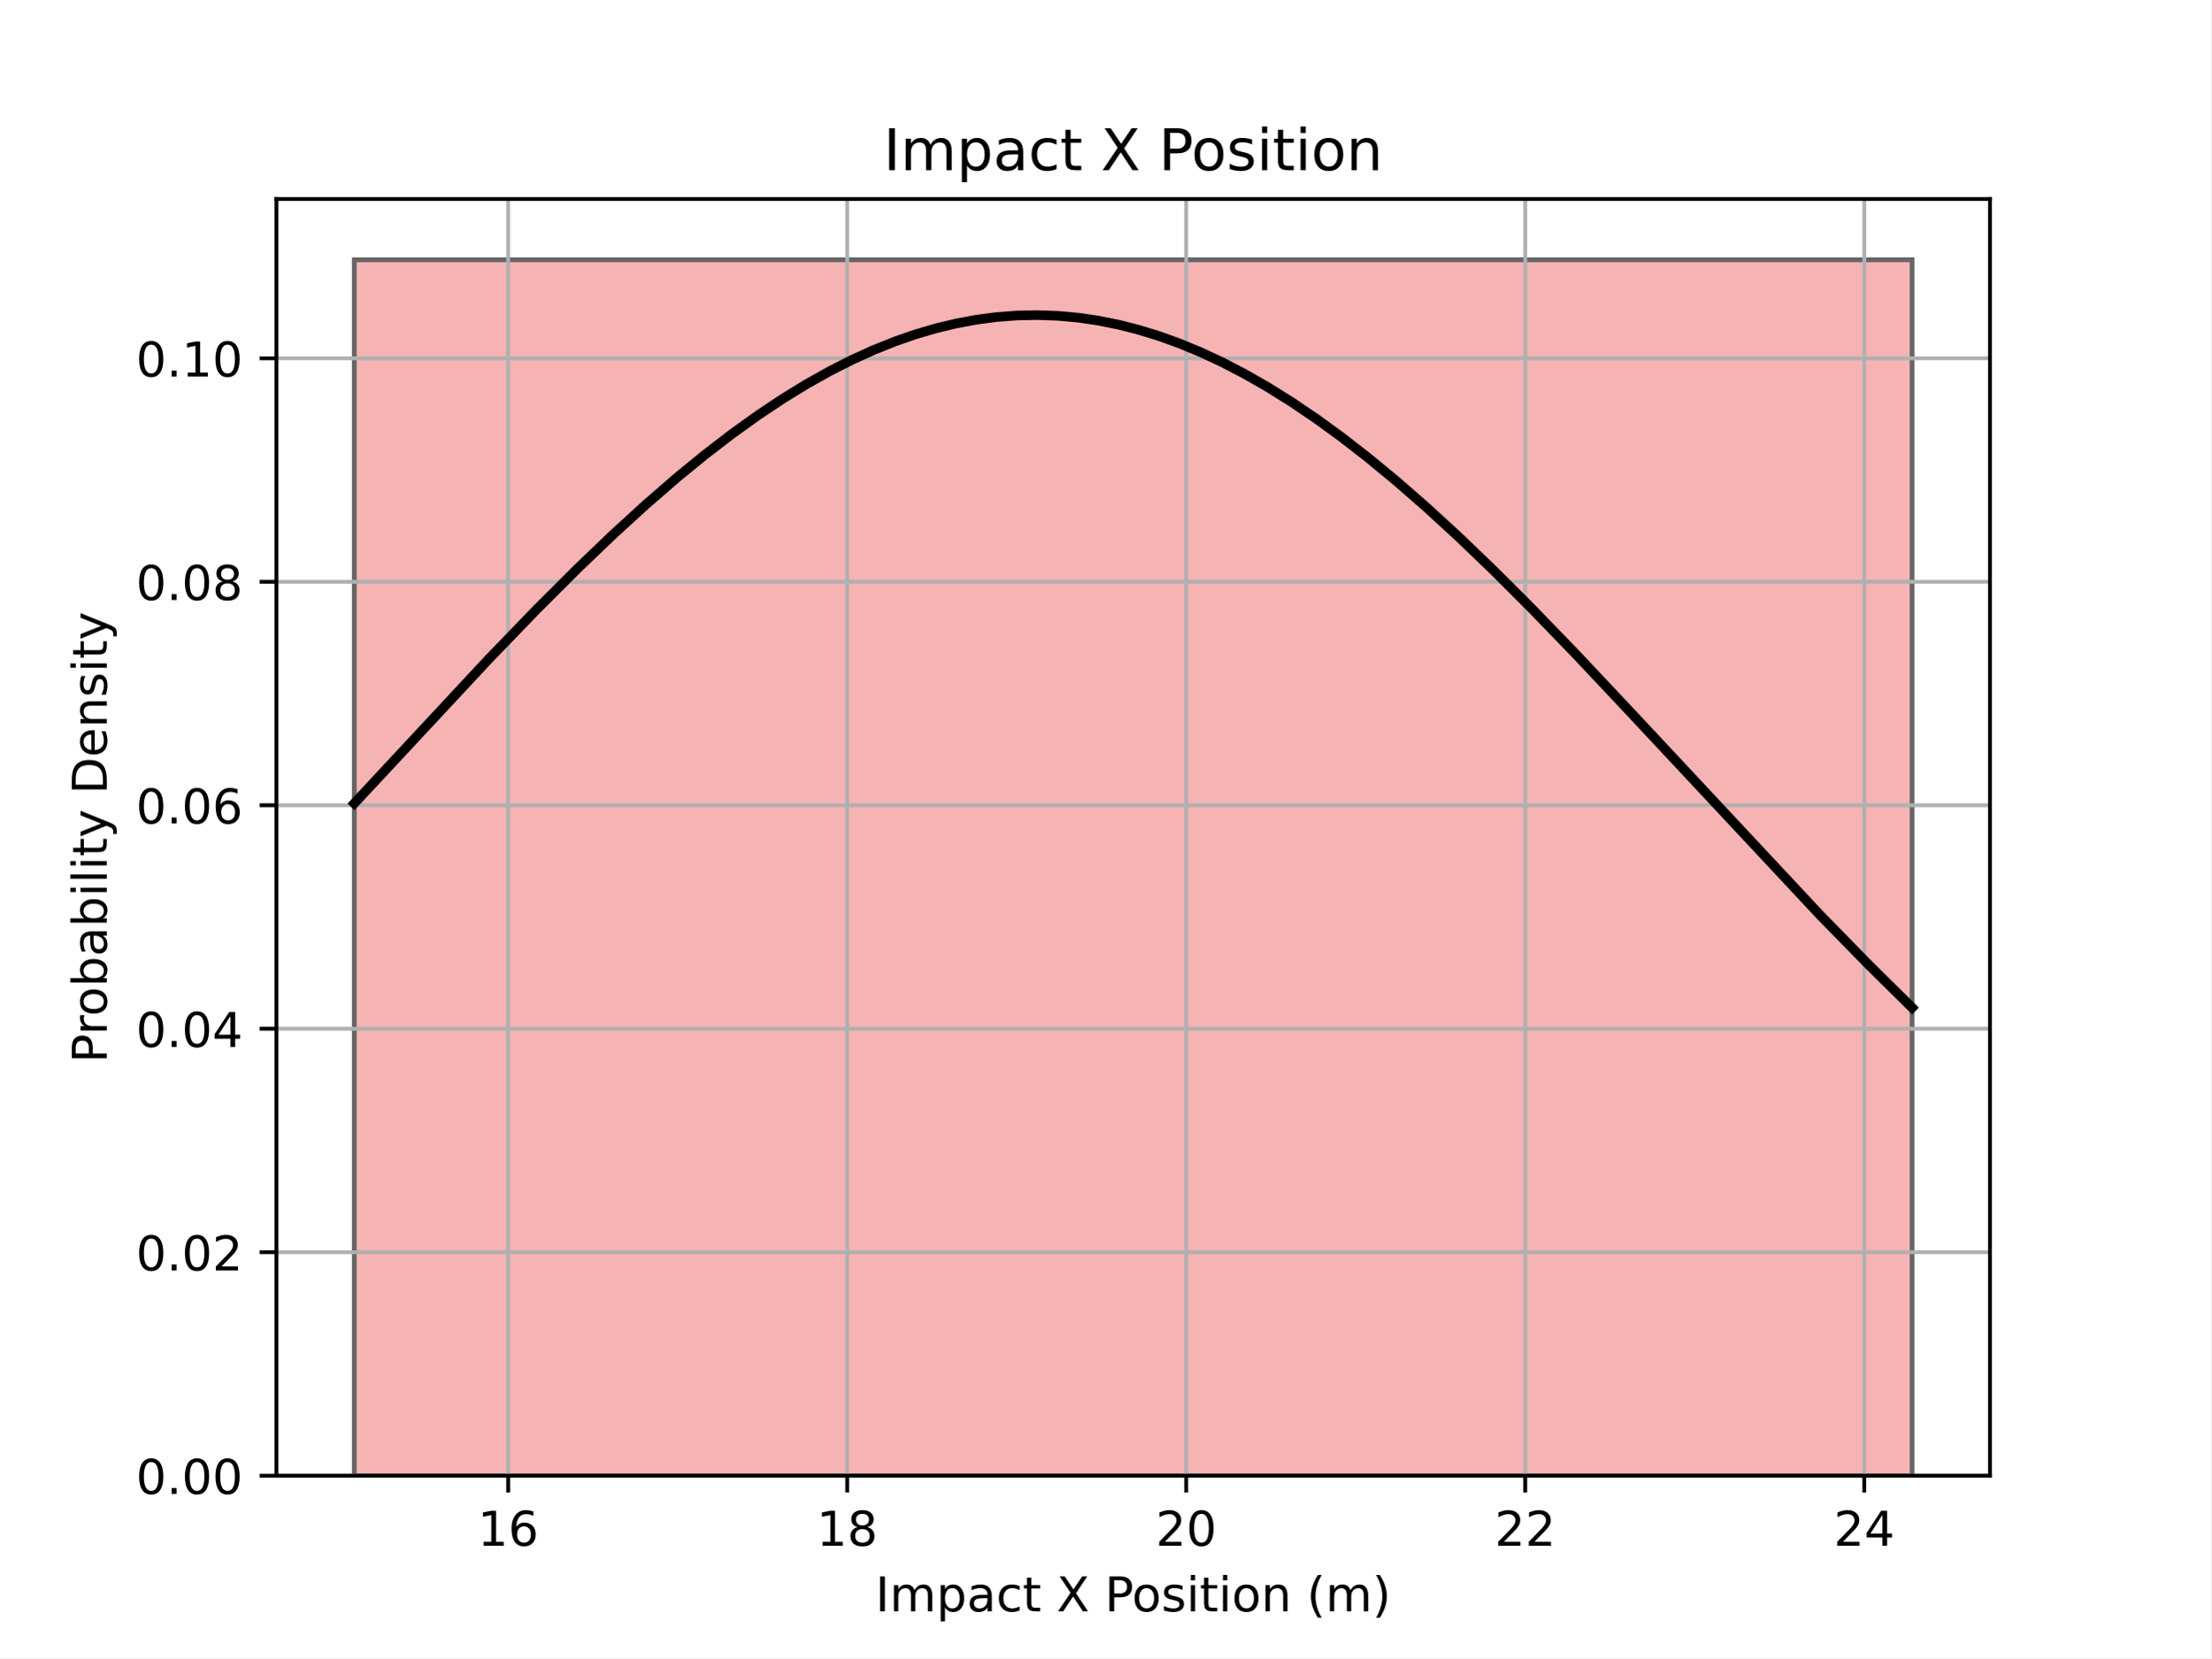
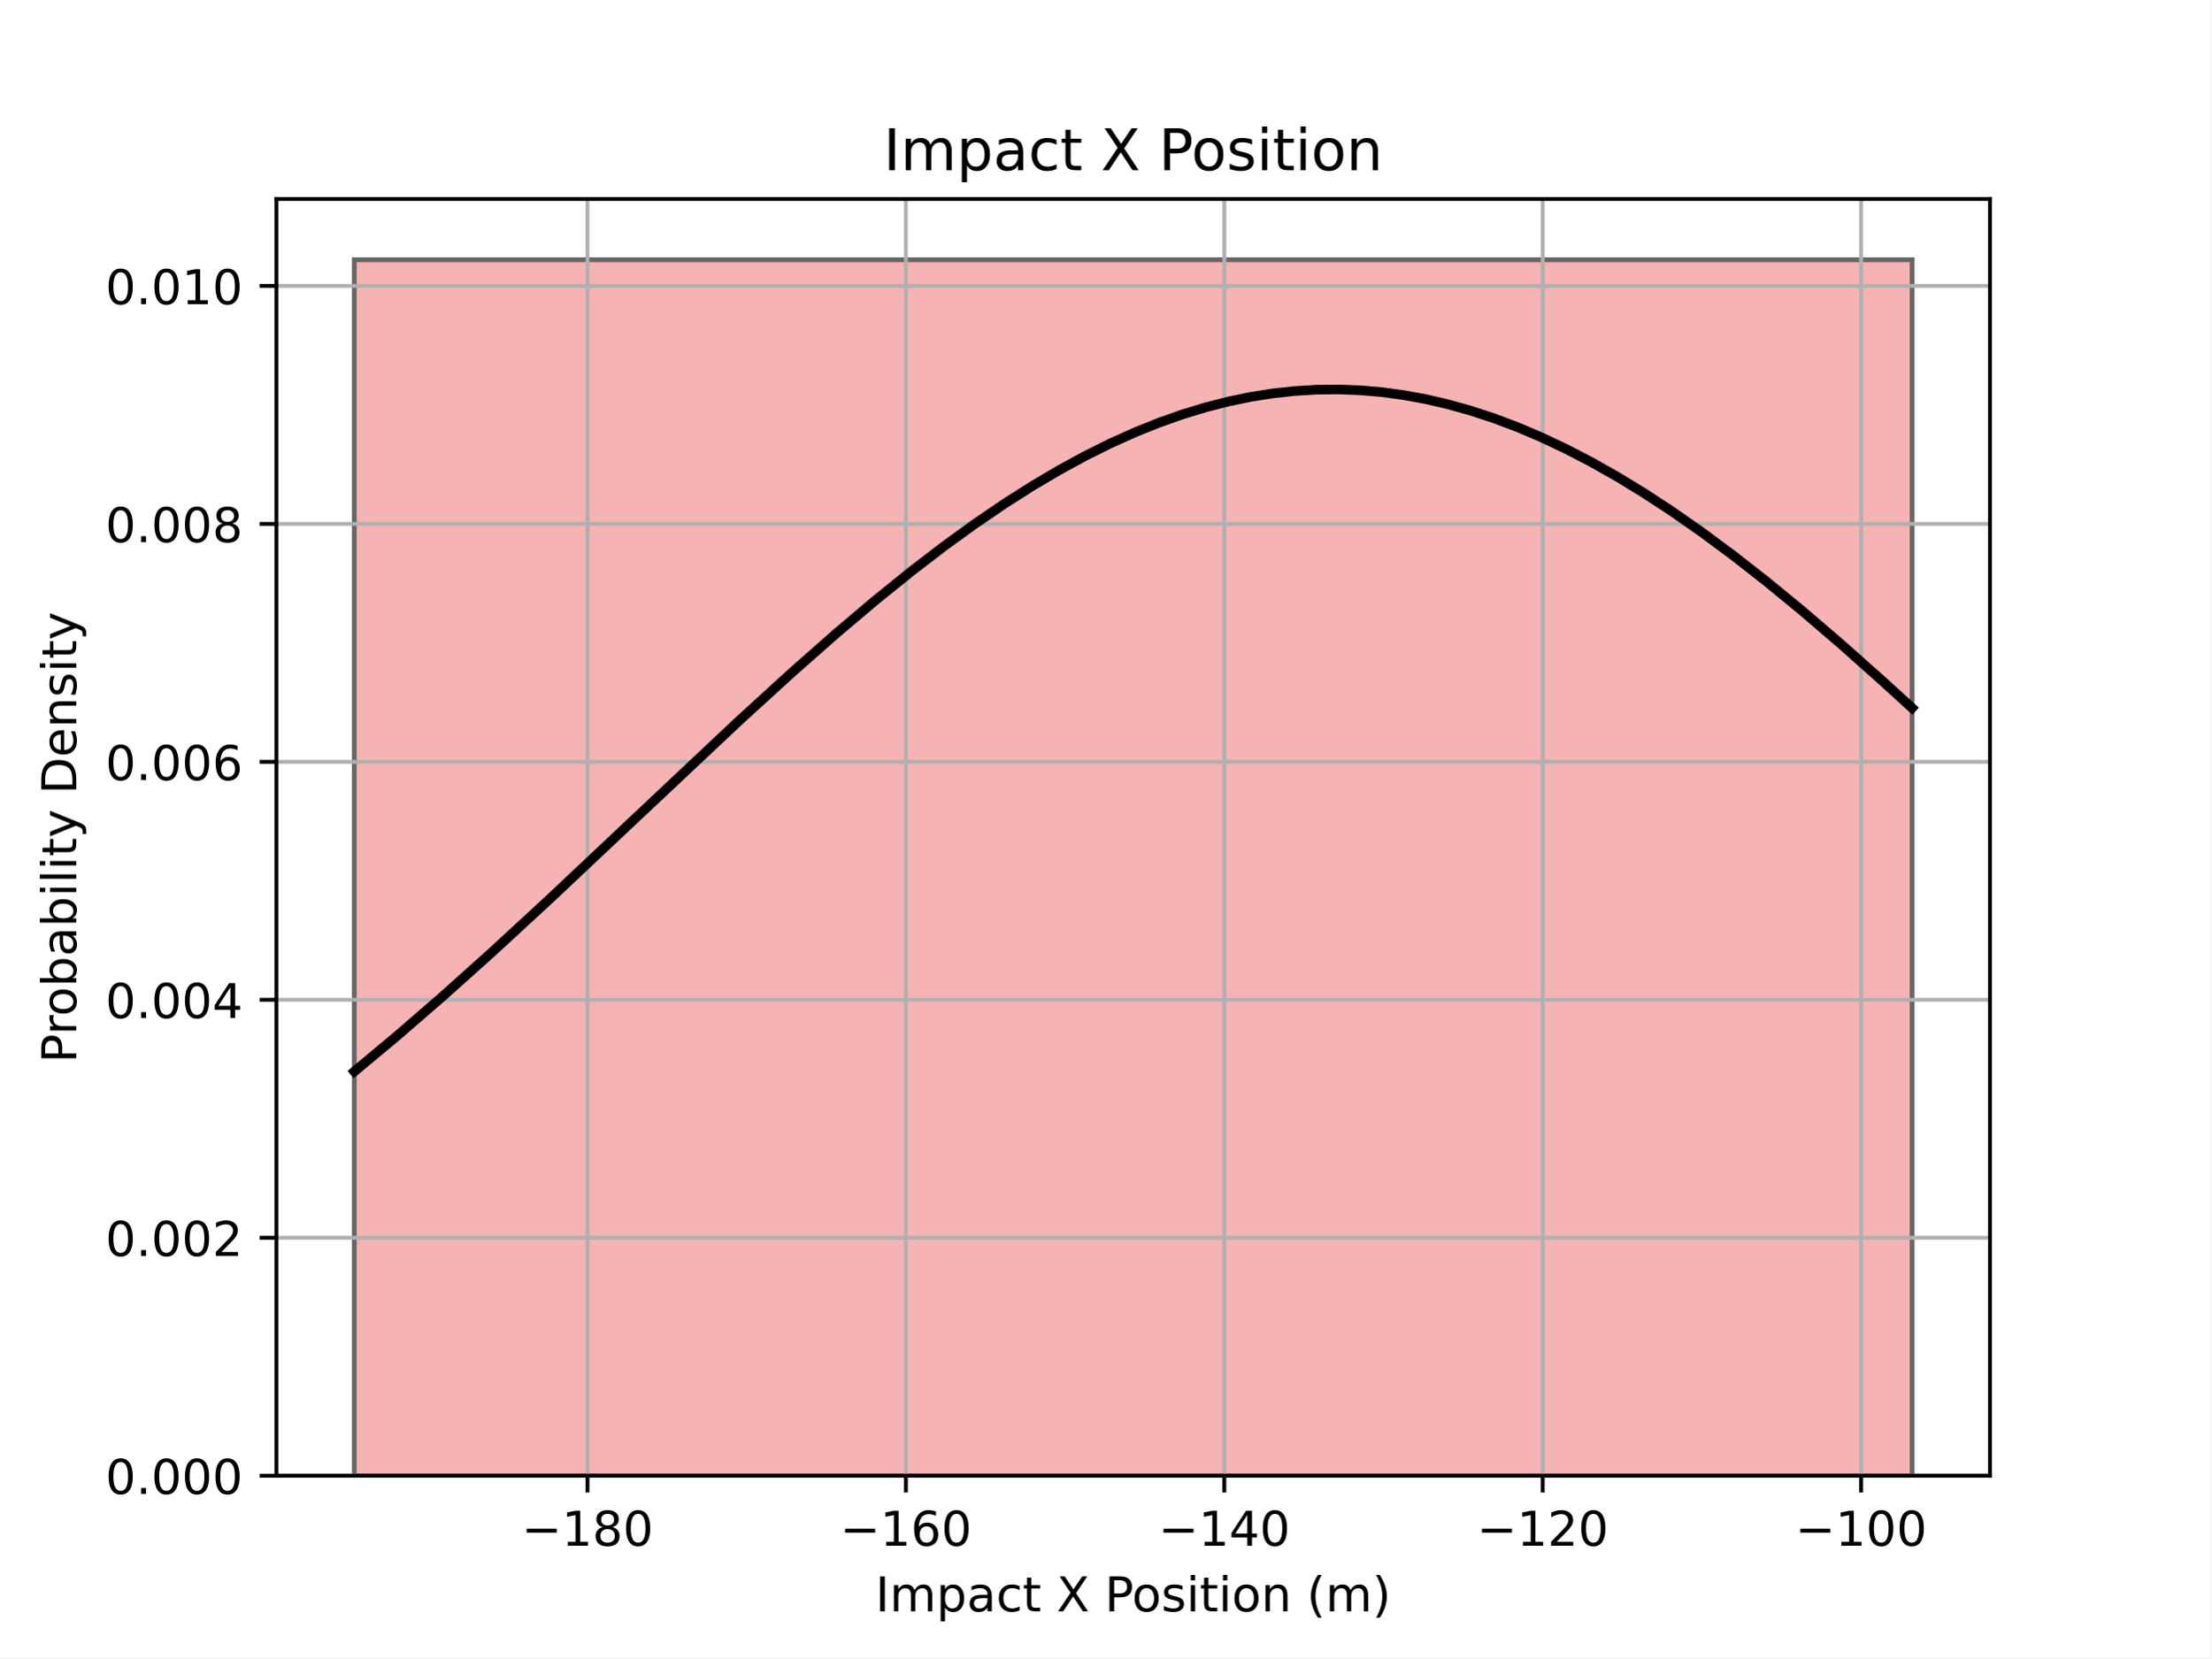
<svg xmlns="http://www.w3.org/2000/svg" xmlns:xlink="http://www.w3.org/1999/xlink" width="460.8pt" height="345.6pt" viewBox="0 0 460.8 345.6" version="1.1">
  <defs>
    <style type="text/css">*{stroke-linejoin: round; stroke-linecap: butt}</style>
  </defs>
  <g id="figure_1">
    <g id="patch_1">
      <path d="M 0 345.6  L 460.8 345.6  L 460.8 0  L 0 0  z " style="fill: #ffffff" />
    </g>
    <g id="axes_1">
      <g id="patch_2">
        <path d="M 57.6 307.584  L 414.72 307.584  L 414.72 41.472  L 57.6 41.472  z " style="fill: #ffffff" />
      </g>
      <g id="patch_3">
-         <path d="M 73.833 307.584  L 398.487 307.584  L 398.487 54.144  L 73.833 54.144  z " clip-path="url(#p87d444293d)" style="fill: #f08080; opacity: 0.6; stroke: #000000; stroke-linejoin: miter" />
+         <path d="M 73.833 307.584  L 398.487 307.584  L 398.487 54.144  L 73.833 54.144  z " clip-path="url(#p3e6628c244)" style="fill: #f08080; opacity: 0.6; stroke: #000000; stroke-linejoin: miter" />
      </g>
      <g id="matplotlib.axis_1">
        <g id="xtick_1">
          <g id="line2d_1">
-             <path d="M 105.9 307.584  L 105.9 41.472  " clip-path="url(#p87d444293d)" style="fill: none; stroke: #b0b0b0; stroke-width: 0.8; stroke-linecap: square" />
+             <path d="M 122.434 307.584  L 122.434 41.472  " clip-path="url(#p3e6628c244)" style="fill: none; stroke: #b0b0b0; stroke-width: 0.8; stroke-linecap: square" />
          </g>
          <g id="line2d_2">
            <defs>
-               <path id="ma7f6f6dd0e" d="M 0 0  L 0 3.5  " style="stroke: #000000; stroke-width: 0.8" />
+               <path id="m9e8047cedc" d="M 0 0  L 0 3.5  " style="stroke: #000000; stroke-width: 0.8" />
            </defs>
            <g>
-               <use xlink:href="#ma7f6f6dd0e" x="105.9" y="307.584" style="stroke: #000000; stroke-width: 0.8" />
+               <use xlink:href="#m9e8047cedc" x="122.434" y="307.584" style="stroke: #000000; stroke-width: 0.8" />
            </g>
          </g>
          <g id="text_1">
-             <g transform="translate(99.53715 322.1824) scale(0.1 -0.1)">
-               <defs>
+             <g transform="translate(108.7001 322.1824) scale(0.1 -0.1)">
+               <defs>
+                 <path id="DejaVuSans-2212" d="M 678 2272  L 4684 2272  L 4684 1741  L 678 1741  L 678 2272  z " transform="scale(0.015625)" />
                <path id="DejaVuSans-31" d="M 794 531  L 1825 531  L 1825 4091  L 703 3866  L 703 4441  L 1819 4666  L 2450 4666  L 2450 531  L 3481 531  L 3481 0  L 794 0  L 794 531  z " transform="scale(0.015625)" />
-                 <path id="DejaVuSans-36" d="M 2113 2584  Q 1688 2584 1439 2293  Q 1191 2003 1191 1497  Q 1191 994 1439 701  Q 1688 409 2113 409  Q 2538 409 2786 701  Q 3034 994 3034 1497  Q 3034 2003 2786 2293  Q 2538 2584 2113 2584  z M 3366 4563  L 3366 3988  Q 3128 4100 2886 4159  Q 2644 4219 2406 4219  Q 1781 4219 1451 3797  Q 1122 3375 1075 2522  Q 1259 2794 1537 2939  Q 1816 3084 2150 3084  Q 2853 3084 3261 2657  Q 3669 2231 3669 1497  Q 3669 778 3244 343  Q 2819 -91 2113 -91  Q 1303 -91 875 529  Q 447 1150 447 2328  Q 447 3434 972 4092  Q 1497 4750 2381 4750  Q 2619 4750 2861 4703  Q 3103 4656 3366 4563  z " transform="scale(0.015625)" />
-               </defs>
-               <use xlink:href="#DejaVuSans-31" />
-               <use xlink:href="#DejaVuSans-36" x="63.623" />
+                 <path id="DejaVuSans-38" d="M 2034 2216  Q 1584 2216 1326 1975  Q 1069 1734 1069 1313  Q 1069 891 1326 650  Q 1584 409 2034 409  Q 2484 409 2743 651  Q 3003 894 3003 1313  Q 3003 1734 2745 1975  Q 2488 2216 2034 2216  z M 1403 2484  Q 997 2584 770 2862  Q 544 3141 544 3541  Q 544 4100 942 4425  Q 1341 4750 2034 4750  Q 2731 4750 3128 4425  Q 3525 4100 3525 3541  Q 3525 3141 3298 2862  Q 3072 2584 2669 2484  Q 3125 2378 3379 2068  Q 3634 1759 3634 1313  Q 3634 634 3220 271  Q 2806 -91 2034 -91  Q 1263 -91 848 271  Q 434 634 434 1313  Q 434 1759 690 2068  Q 947 2378 1403 2484  z M 1172 3481  Q 1172 3119 1398 2916  Q 1625 2713 2034 2713  Q 2441 2713 2670 2916  Q 2900 3119 2900 3481  Q 2900 3844 2670 4047  Q 2441 4250 2034 4250  Q 1625 4250 1398 4047  Q 1172 3844 1172 3481  z " transform="scale(0.015625)" />
+                 <path id="DejaVuSans-30" d="M 2034 4250  Q 1547 4250 1301 3770  Q 1056 3291 1056 2328  Q 1056 1369 1301 889  Q 1547 409 2034 409  Q 2525 409 2770 889  Q 3016 1369 3016 2328  Q 3016 3291 2770 3770  Q 2525 4250 2034 4250  z M 2034 4750  Q 2819 4750 3233 4129  Q 3647 3509 3647 2328  Q 3647 1150 3233 529  Q 2819 -91 2034 -91  Q 1250 -91 836 529  Q 422 1150 422 2328  Q 422 3509 836 4129  Q 1250 4750 2034 4750  z " transform="scale(0.015625)" />
+               </defs>
+               <use xlink:href="#DejaVuSans-2212" />
+               <use xlink:href="#DejaVuSans-31" transform="translate(83.78906 0)" />
+               <use xlink:href="#DejaVuSans-38" transform="translate(147.4121 0)" />
+               <use xlink:href="#DejaVuSans-30" transform="translate(211.0352 0)" />
            </g>
          </g>
        </g>
        <g id="xtick_2">
          <g id="line2d_3">
-             <path d="M 176.555 307.584  L 176.555 41.472  " clip-path="url(#p87d444293d)" style="fill: none; stroke: #b0b0b0; stroke-width: 0.8; stroke-linecap: square" />
+             <path d="M 188.792 307.584  L 188.792 41.472  " clip-path="url(#p3e6628c244)" style="fill: none; stroke: #b0b0b0; stroke-width: 0.8; stroke-linecap: square" />
          </g>
          <g id="line2d_4">
            <g>
-               <use xlink:href="#ma7f6f6dd0e" x="176.555" y="307.584" style="stroke: #000000; stroke-width: 0.8" />
+               <use xlink:href="#m9e8047cedc" x="188.792" y="307.584" style="stroke: #000000; stroke-width: 0.8" />
            </g>
          </g>
          <g id="text_2">
-             <g transform="translate(170.1924 322.1824) scale(0.1 -0.1)">
-               <defs>
-                 <path id="DejaVuSans-38" d="M 2034 2216  Q 1584 2216 1326 1975  Q 1069 1734 1069 1313  Q 1069 891 1326 650  Q 1584 409 2034 409  Q 2484 409 2743 651  Q 3003 894 3003 1313  Q 3003 1734 2745 1975  Q 2488 2216 2034 2216  z M 1403 2484  Q 997 2584 770 2862  Q 544 3141 544 3541  Q 544 4100 942 4425  Q 1341 4750 2034 4750  Q 2731 4750 3128 4425  Q 3525 4100 3525 3541  Q 3525 3141 3298 2862  Q 3072 2584 2669 2484  Q 3125 2378 3379 2068  Q 3634 1759 3634 1313  Q 3634 634 3220 271  Q 2806 -91 2034 -91  Q 1263 -91 848 271  Q 434 634 434 1313  Q 434 1759 690 2068  Q 947 2378 1403 2484  z M 1172 3481  Q 1172 3119 1398 2916  Q 1625 2713 2034 2713  Q 2441 2713 2670 2916  Q 2900 3119 2900 3481  Q 2900 3844 2670 4047  Q 2441 4250 2034 4250  Q 1625 4250 1398 4047  Q 1172 3844 1172 3481  z " transform="scale(0.015625)" />
-               </defs>
-               <use xlink:href="#DejaVuSans-31" />
-               <use xlink:href="#DejaVuSans-38" x="63.623" />
+             <g transform="translate(175.0584 322.1824) scale(0.1 -0.1)">
+               <defs>
+                 <path id="DejaVuSans-36" d="M 2113 2584  Q 1688 2584 1439 2293  Q 1191 2003 1191 1497  Q 1191 994 1439 701  Q 1688 409 2113 409  Q 2538 409 2786 701  Q 3034 994 3034 1497  Q 3034 2003 2786 2293  Q 2538 2584 2113 2584  z M 3366 4563  L 3366 3988  Q 3128 4100 2886 4159  Q 2644 4219 2406 4219  Q 1781 4219 1451 3797  Q 1122 3375 1075 2522  Q 1259 2794 1537 2939  Q 1816 3084 2150 3084  Q 2853 3084 3261 2657  Q 3669 2231 3669 1497  Q 3669 778 3244 343  Q 2819 -91 2113 -91  Q 1303 -91 875 529  Q 447 1150 447 2328  Q 447 3434 972 4092  Q 1497 4750 2381 4750  Q 2619 4750 2861 4703  Q 3103 4656 3366 4563  z " transform="scale(0.015625)" />
+               </defs>
+               <use xlink:href="#DejaVuSans-2212" />
+               <use xlink:href="#DejaVuSans-31" transform="translate(83.78906 0)" />
+               <use xlink:href="#DejaVuSans-36" transform="translate(147.4121 0)" />
+               <use xlink:href="#DejaVuSans-30" transform="translate(211.0352 0)" />
            </g>
          </g>
        </g>
        <g id="xtick_3">
          <g id="line2d_5">
-             <path d="M 247.21 307.584  L 247.21 41.472  " clip-path="url(#p87d444293d)" style="fill: none; stroke: #b0b0b0; stroke-width: 0.8; stroke-linecap: square" />
+             <path d="M 255.15 307.584  L 255.15 41.472  " clip-path="url(#p3e6628c244)" style="fill: none; stroke: #b0b0b0; stroke-width: 0.8; stroke-linecap: square" />
          </g>
          <g id="line2d_6">
            <g>
-               <use xlink:href="#ma7f6f6dd0e" x="247.21" y="307.584" style="stroke: #000000; stroke-width: 0.8" />
+               <use xlink:href="#m9e8047cedc" x="255.15" y="307.584" style="stroke: #000000; stroke-width: 0.8" />
            </g>
          </g>
          <g id="text_3">
-             <g transform="translate(240.8477 322.1824) scale(0.1 -0.1)">
-               <defs>
-                 <path id="DejaVuSans-32" d="M 1228 531  L 3431 531  L 3431 0  L 469 0  L 469 531  Q 828 903 1448 1529  Q 2069 2156 2228 2338  Q 2531 2678 2651 2914  Q 2772 3150 2772 3378  Q 2772 3750 2511 3984  Q 2250 4219 1831 4219  Q 1534 4219 1204 4116  Q 875 4013 500 3803  L 500 4441  Q 881 4594 1212 4672  Q 1544 4750 1819 4750  Q 2544 4750 2975 4387  Q 3406 4025 3406 3419  Q 3406 3131 3298 2873  Q 3191 2616 2906 2266  Q 2828 2175 2409 1742  Q 1991 1309 1228 531  z " transform="scale(0.015625)" />
-                 <path id="DejaVuSans-30" d="M 2034 4250  Q 1547 4250 1301 3770  Q 1056 3291 1056 2328  Q 1056 1369 1301 889  Q 1547 409 2034 409  Q 2525 409 2770 889  Q 3016 1369 3016 2328  Q 3016 3291 2770 3770  Q 2525 4250 2034 4250  z M 2034 4750  Q 2819 4750 3233 4129  Q 3647 3509 3647 2328  Q 3647 1150 3233 529  Q 2819 -91 2034 -91  Q 1250 -91 836 529  Q 422 1150 422 2328  Q 422 3509 836 4129  Q 1250 4750 2034 4750  z " transform="scale(0.015625)" />
-               </defs>
-               <use xlink:href="#DejaVuSans-32" />
-               <use xlink:href="#DejaVuSans-30" x="63.623" />
+             <g transform="translate(241.4167 322.1824) scale(0.1 -0.1)">
+               <defs>
+                 <path id="DejaVuSans-34" d="M 2419 4116  L 825 1625  L 2419 1625  L 2419 4116  z M 2253 4666  L 3047 4666  L 3047 1625  L 3713 1625  L 3713 1100  L 3047 1100  L 3047 0  L 2419 0  L 2419 1100  L 313 1100  L 313 1709  L 2253 4666  z " transform="scale(0.015625)" />
+               </defs>
+               <use xlink:href="#DejaVuSans-2212" />
+               <use xlink:href="#DejaVuSans-31" transform="translate(83.78906 0)" />
+               <use xlink:href="#DejaVuSans-34" transform="translate(147.4121 0)" />
+               <use xlink:href="#DejaVuSans-30" transform="translate(211.0352 0)" />
            </g>
          </g>
        </g>
        <g id="xtick_4">
          <g id="line2d_7">
-             <path d="M 317.865 307.584  L 317.865 41.472  " clip-path="url(#p87d444293d)" style="fill: none; stroke: #b0b0b0; stroke-width: 0.8; stroke-linecap: square" />
+             <path d="M 321.509 307.584  L 321.509 41.472  " clip-path="url(#p3e6628c244)" style="fill: none; stroke: #b0b0b0; stroke-width: 0.8; stroke-linecap: square" />
          </g>
          <g id="line2d_8">
            <g>
-               <use xlink:href="#ma7f6f6dd0e" x="317.865" y="307.584" style="stroke: #000000; stroke-width: 0.8" />
+               <use xlink:href="#m9e8047cedc" x="321.509" y="307.584" style="stroke: #000000; stroke-width: 0.8" />
            </g>
          </g>
          <g id="text_4">
-             <g transform="translate(311.5029 322.1824) scale(0.1 -0.1)">
-               <use xlink:href="#DejaVuSans-32" />
-               <use xlink:href="#DejaVuSans-32" x="63.623" />
+             <g transform="translate(307.7749 322.1824) scale(0.1 -0.1)">
+               <defs>
+                 <path id="DejaVuSans-32" d="M 1228 531  L 3431 531  L 3431 0  L 469 0  L 469 531  Q 828 903 1448 1529  Q 2069 2156 2228 2338  Q 2531 2678 2651 2914  Q 2772 3150 2772 3378  Q 2772 3750 2511 3984  Q 2250 4219 1831 4219  Q 1534 4219 1204 4116  Q 875 4013 500 3803  L 500 4441  Q 881 4594 1212 4672  Q 1544 4750 1819 4750  Q 2544 4750 2975 4387  Q 3406 4025 3406 3419  Q 3406 3131 3298 2873  Q 3191 2616 2906 2266  Q 2828 2175 2409 1742  Q 1991 1309 1228 531  z " transform="scale(0.015625)" />
+               </defs>
+               <use xlink:href="#DejaVuSans-2212" />
+               <use xlink:href="#DejaVuSans-31" transform="translate(83.78906 0)" />
+               <use xlink:href="#DejaVuSans-32" transform="translate(147.4121 0)" />
+               <use xlink:href="#DejaVuSans-30" transform="translate(211.0352 0)" />
            </g>
          </g>
        </g>
        <g id="xtick_5">
          <g id="line2d_9">
-             <path d="M 388.521 307.584  L 388.521 41.472  " clip-path="url(#p87d444293d)" style="fill: none; stroke: #b0b0b0; stroke-width: 0.8; stroke-linecap: square" />
+             <path d="M 387.867 307.584  L 387.867 41.472  " clip-path="url(#p3e6628c244)" style="fill: none; stroke: #b0b0b0; stroke-width: 0.8; stroke-linecap: square" />
          </g>
          <g id="line2d_10">
            <g>
-               <use xlink:href="#ma7f6f6dd0e" x="388.521" y="307.584" style="stroke: #000000; stroke-width: 0.8" />
+               <use xlink:href="#m9e8047cedc" x="387.867" y="307.584" style="stroke: #000000; stroke-width: 0.8" />
            </g>
          </g>
          <g id="text_5">
-             <g transform="translate(382.1582 322.1824) scale(0.1 -0.1)">
-               <defs>
-                 <path id="DejaVuSans-34" d="M 2419 4116  L 825 1625  L 2419 1625  L 2419 4116  z M 2253 4666  L 3047 4666  L 3047 1625  L 3713 1625  L 3713 1100  L 3047 1100  L 3047 0  L 2419 0  L 2419 1100  L 313 1100  L 313 1709  L 2253 4666  z " transform="scale(0.015625)" />
-               </defs>
-               <use xlink:href="#DejaVuSans-32" />
-               <use xlink:href="#DejaVuSans-34" x="63.623" />
+             <g transform="translate(374.1332 322.1824) scale(0.1 -0.1)">
+               <use xlink:href="#DejaVuSans-2212" />
+               <use xlink:href="#DejaVuSans-31" transform="translate(83.78906 0)" />
+               <use xlink:href="#DejaVuSans-30" transform="translate(147.4121 0)" />
+               <use xlink:href="#DejaVuSans-30" transform="translate(211.0352 0)" />
            </g>
          </g>
        </g>
        <g id="text_6">
          <g transform="translate(182.4389 335.8606) scale(0.1 -0.1)">
            <defs>
              <path id="DejaVuSans-49" d="M 628 4666  L 1259 4666  L 1259 0  L 628 0  L 628 4666  z " transform="scale(0.015625)" />
              <path id="DejaVuSans-6d" d="M 3328 2828  Q 3544 3216 3844 3400  Q 4144 3584 4550 3584  Q 5097 3584 5394 3201  Q 5691 2819 5691 2113  L 5691 0  L 5113 0  L 5113 2094  Q 5113 2597 4934 2840  Q 4756 3084 4391 3084  Q 3944 3084 3684 2787  Q 3425 2491 3425 1978  L 3425 0  L 2847 0  L 2847 2094  Q 2847 2600 2669 2842  Q 2491 3084 2119 3084  Q 1678 3084 1418 2786  Q 1159 2488 1159 1978  L 1159 0  L 581 0  L 581 3500  L 1159 3500  L 1159 2956  Q 1356 3278 1631 3431  Q 1906 3584 2284 3584  Q 2666 3584 2933 3390  Q 3200 3197 3328 2828  z " transform="scale(0.015625)" />
              <path id="DejaVuSans-70" d="M 1159 525  L 1159 -1331  L 581 -1331  L 581 3500  L 1159 3500  L 1159 2969  Q 1341 3281 1617 3432  Q 1894 3584 2278 3584  Q 2916 3584 3314 3078  Q 3713 2572 3713 1747  Q 3713 922 3314 415  Q 2916 -91 2278 -91  Q 1894 -91 1617 61  Q 1341 213 1159 525  z M 3116 1747  Q 3116 2381 2855 2742  Q 2594 3103 2138 3103  Q 1681 3103 1420 2742  Q 1159 2381 1159 1747  Q 1159 1113 1420 752  Q 1681 391 2138 391  Q 2594 391 2855 752  Q 3116 1113 3116 1747  z " transform="scale(0.015625)" />
              <path id="DejaVuSans-61" d="M 2194 1759  Q 1497 1759 1228 1600  Q 959 1441 959 1056  Q 959 750 1161 570  Q 1363 391 1709 391  Q 2188 391 2477 730  Q 2766 1069 2766 1631  L 2766 1759  L 2194 1759  z M 3341 1997  L 3341 0  L 2766 0  L 2766 531  Q 2569 213 2275 61  Q 1981 -91 1556 -91  Q 1019 -91 701 211  Q 384 513 384 1019  Q 384 1609 779 1909  Q 1175 2209 1959 2209  L 2766 2209  L 2766 2266  Q 2766 2663 2505 2880  Q 2244 3097 1772 3097  Q 1472 3097 1187 3025  Q 903 2953 641 2809  L 641 3341  Q 956 3463 1253 3523  Q 1550 3584 1831 3584  Q 2591 3584 2966 3190  Q 3341 2797 3341 1997  z " transform="scale(0.015625)" />
              <path id="DejaVuSans-63" d="M 3122 3366  L 3122 2828  Q 2878 2963 2633 3030  Q 2388 3097 2138 3097  Q 1578 3097 1268 2742  Q 959 2388 959 1747  Q 959 1106 1268 751  Q 1578 397 2138 397  Q 2388 397 2633 464  Q 2878 531 3122 666  L 3122 134  Q 2881 22 2623 -34  Q 2366 -91 2075 -91  Q 1284 -91 818 406  Q 353 903 353 1747  Q 353 2603 823 3093  Q 1294 3584 2113 3584  Q 2378 3584 2631 3529  Q 2884 3475 3122 3366  z " transform="scale(0.015625)" />
              <path id="DejaVuSans-74" d="M 1172 4494  L 1172 3500  L 2356 3500  L 2356 3053  L 1172 3053  L 1172 1153  Q 1172 725 1289 603  Q 1406 481 1766 481  L 2356 481  L 2356 0  L 1766 0  Q 1100 0 847 248  Q 594 497 594 1153  L 594 3053  L 172 3053  L 172 3500  L 594 3500  L 594 4494  L 1172 4494  z " transform="scale(0.015625)" />
              <path id="DejaVuSans-20" transform="scale(0.015625)" />
              <path id="DejaVuSans-58" d="M 403 4666  L 1081 4666  L 2241 2931  L 3406 4666  L 4084 4666  L 2584 2425  L 4184 0  L 3506 0  L 2194 1984  L 872 0  L 191 0  L 1856 2491  L 403 4666  z " transform="scale(0.015625)" />
              <path id="DejaVuSans-50" d="M 1259 4147  L 1259 2394  L 2053 2394  Q 2494 2394 2734 2622  Q 2975 2850 2975 3272  Q 2975 3691 2734 3919  Q 2494 4147 2053 4147  L 1259 4147  z M 628 4666  L 2053 4666  Q 2838 4666 3239 4311  Q 3641 3956 3641 3272  Q 3641 2581 3239 2228  Q 2838 1875 2053 1875  L 1259 1875  L 1259 0  L 628 0  L 628 4666  z " transform="scale(0.015625)" />
              <path id="DejaVuSans-6f" d="M 1959 3097  Q 1497 3097 1228 2736  Q 959 2375 959 1747  Q 959 1119 1226 758  Q 1494 397 1959 397  Q 2419 397 2687 759  Q 2956 1122 2956 1747  Q 2956 2369 2687 2733  Q 2419 3097 1959 3097  z M 1959 3584  Q 2709 3584 3137 3096  Q 3566 2609 3566 1747  Q 3566 888 3137 398  Q 2709 -91 1959 -91  Q 1206 -91 779 398  Q 353 888 353 1747  Q 353 2609 779 3096  Q 1206 3584 1959 3584  z " transform="scale(0.015625)" />
              <path id="DejaVuSans-73" d="M 2834 3397  L 2834 2853  Q 2591 2978 2328 3040  Q 2066 3103 1784 3103  Q 1356 3103 1142 2972  Q 928 2841 928 2578  Q 928 2378 1081 2264  Q 1234 2150 1697 2047  L 1894 2003  Q 2506 1872 2764 1633  Q 3022 1394 3022 966  Q 3022 478 2636 193  Q 2250 -91 1575 -91  Q 1294 -91 989 -36  Q 684 19 347 128  L 347 722  Q 666 556 975 473  Q 1284 391 1588 391  Q 1994 391 2212 530  Q 2431 669 2431 922  Q 2431 1156 2273 1281  Q 2116 1406 1581 1522  L 1381 1569  Q 847 1681 609 1914  Q 372 2147 372 2553  Q 372 3047 722 3315  Q 1072 3584 1716 3584  Q 2034 3584 2315 3537  Q 2597 3491 2834 3397  z " transform="scale(0.015625)" />
              <path id="DejaVuSans-69" d="M 603 3500  L 1178 3500  L 1178 0  L 603 0  L 603 3500  z M 603 4863  L 1178 4863  L 1178 4134  L 603 4134  L 603 4863  z " transform="scale(0.015625)" />
              <path id="DejaVuSans-6e" d="M 3513 2113  L 3513 0  L 2938 0  L 2938 2094  Q 2938 2591 2744 2837  Q 2550 3084 2163 3084  Q 1697 3084 1428 2787  Q 1159 2491 1159 1978  L 1159 0  L 581 0  L 581 3500  L 1159 3500  L 1159 2956  Q 1366 3272 1645 3428  Q 1925 3584 2291 3584  Q 2894 3584 3203 3211  Q 3513 2838 3513 2113  z " transform="scale(0.015625)" />
              <path id="DejaVuSans-28" d="M 1984 4856  Q 1566 4138 1362 3434  Q 1159 2731 1159 2009  Q 1159 1288 1364 580  Q 1569 -128 1984 -844  L 1484 -844  Q 1016 -109 783 600  Q 550 1309 550 2009  Q 550 2706 781 3412  Q 1013 4119 1484 4856  L 1984 4856  z " transform="scale(0.015625)" />
              <path id="DejaVuSans-29" d="M 513 4856  L 1013 4856  Q 1481 4119 1714 3412  Q 1947 2706 1947 2009  Q 1947 1309 1714 600  Q 1481 -109 1013 -844  L 513 -844  Q 928 -128 1133 580  Q 1338 1288 1338 2009  Q 1338 2731 1133 3434  Q 928 4138 513 4856  z " transform="scale(0.015625)" />
            </defs>
            <use xlink:href="#DejaVuSans-49" />
-             <use xlink:href="#DejaVuSans-6d" x="29.492" />
-             <use xlink:href="#DejaVuSans-70" x="126.904" />
-             <use xlink:href="#DejaVuSans-61" x="190.381" />
-             <use xlink:href="#DejaVuSans-63" x="251.66" />
-             <use xlink:href="#DejaVuSans-74" x="306.641" />
-             <use xlink:href="#DejaVuSans-20" x="345.85" />
-             <use xlink:href="#DejaVuSans-58" x="377.637" />
-             <use xlink:href="#DejaVuSans-20" x="446.143" />
-             <use xlink:href="#DejaVuSans-50" x="477.93" />
-             <use xlink:href="#DejaVuSans-6f" x="534.607" />
-             <use xlink:href="#DejaVuSans-73" x="595.789" />
-             <use xlink:href="#DejaVuSans-69" x="647.889" />
-             <use xlink:href="#DejaVuSans-74" x="675.672" />
-             <use xlink:href="#DejaVuSans-69" x="714.881" />
-             <use xlink:href="#DejaVuSans-6f" x="742.664" />
-             <use xlink:href="#DejaVuSans-6e" x="803.846" />
-             <use xlink:href="#DejaVuSans-20" x="867.225" />
-             <use xlink:href="#DejaVuSans-28" x="899.012" />
-             <use xlink:href="#DejaVuSans-6d" x="938.025" />
-             <use xlink:href="#DejaVuSans-29" x="1035.438" />
+             <use xlink:href="#DejaVuSans-6d" transform="translate(29.49219 0)" />
+             <use xlink:href="#DejaVuSans-70" transform="translate(126.9043 0)" />
+             <use xlink:href="#DejaVuSans-61" transform="translate(190.3809 0)" />
+             <use xlink:href="#DejaVuSans-63" transform="translate(251.6602 0)" />
+             <use xlink:href="#DejaVuSans-74" transform="translate(306.6406 0)" />
+             <use xlink:href="#DejaVuSans-20" transform="translate(345.8496 0)" />
+             <use xlink:href="#DejaVuSans-58" transform="translate(377.6367 0)" />
+             <use xlink:href="#DejaVuSans-20" transform="translate(446.1426 0)" />
+             <use xlink:href="#DejaVuSans-50" transform="translate(477.9297 0)" />
+             <use xlink:href="#DejaVuSans-6f" transform="translate(534.6074 0)" />
+             <use xlink:href="#DejaVuSans-73" transform="translate(595.7891 0)" />
+             <use xlink:href="#DejaVuSans-69" transform="translate(647.8887 0)" />
+             <use xlink:href="#DejaVuSans-74" transform="translate(675.6719 0)" />
+             <use xlink:href="#DejaVuSans-69" transform="translate(714.8809 0)" />
+             <use xlink:href="#DejaVuSans-6f" transform="translate(742.6641 0)" />
+             <use xlink:href="#DejaVuSans-6e" transform="translate(803.8457 0)" />
+             <use xlink:href="#DejaVuSans-20" transform="translate(867.2246 0)" />
+             <use xlink:href="#DejaVuSans-28" transform="translate(899.0117 0)" />
+             <use xlink:href="#DejaVuSans-6d" transform="translate(938.0254 0)" />
+             <use xlink:href="#DejaVuSans-29" transform="translate(1035.438 0)" />
          </g>
        </g>
      </g>
      <g id="matplotlib.axis_2">
        <g id="ytick_1">
          <g id="line2d_11">
-             <path d="M 57.6 307.584  L 414.72 307.584  " clip-path="url(#p87d444293d)" style="fill: none; stroke: #b0b0b0; stroke-width: 0.8; stroke-linecap: square" />
+             <path d="M 57.6 307.584  L 414.72 307.584  " clip-path="url(#p3e6628c244)" style="fill: none; stroke: #b0b0b0; stroke-width: 0.8; stroke-linecap: square" />
          </g>
          <g id="line2d_12">
            <defs>
-               <path id="m4573beef27" d="M 0 0  L -3.5 0  " style="stroke: #000000; stroke-width: 0.8" />
+               <path id="m12c47dbb27" d="M 0 0  L -3.5 0  " style="stroke: #000000; stroke-width: 0.8" />
            </defs>
            <g>
-               <use xlink:href="#m4573beef27" x="57.6" y="307.584" style="stroke: #000000; stroke-width: 0.8" />
+               <use xlink:href="#m12c47dbb27" x="57.6" y="307.584" style="stroke: #000000; stroke-width: 0.8" />
            </g>
          </g>
          <g id="text_7">
-             <g transform="translate(28.33438 311.3832) scale(0.1 -0.1)">
+             <g transform="translate(21.97188 311.3832) scale(0.1 -0.1)">
              <defs>
                <path id="DejaVuSans-2e" d="M 684 794  L 1344 794  L 1344 0  L 684 0  L 684 794  z " transform="scale(0.015625)" />
              </defs>
              <use xlink:href="#DejaVuSans-30" />
-               <use xlink:href="#DejaVuSans-2e" x="63.623" />
-               <use xlink:href="#DejaVuSans-30" x="95.41" />
-               <use xlink:href="#DejaVuSans-30" x="159.033" />
+               <use xlink:href="#DejaVuSans-2e" transform="translate(63.62305 0)" />
+               <use xlink:href="#DejaVuSans-30" transform="translate(95.41016 0)" />
+               <use xlink:href="#DejaVuSans-30" transform="translate(159.0332 0)" />
+               <use xlink:href="#DejaVuSans-30" transform="translate(222.6562 0)" />
            </g>
          </g>
        </g>
        <g id="ytick_2">
          <g id="line2d_13">
-             <path d="M 57.6 261.003  L 414.72 261.003  " clip-path="url(#p87d444293d)" style="fill: none; stroke: #b0b0b0; stroke-width: 0.8; stroke-linecap: square" />
+             <path d="M 57.6 257.986  L 414.72 257.986  " clip-path="url(#p3e6628c244)" style="fill: none; stroke: #b0b0b0; stroke-width: 0.8; stroke-linecap: square" />
          </g>
          <g id="line2d_14">
            <g>
-               <use xlink:href="#m4573beef27" x="57.6" y="261.003" style="stroke: #000000; stroke-width: 0.8" />
+               <use xlink:href="#m12c47dbb27" x="57.6" y="257.986" style="stroke: #000000; stroke-width: 0.8" />
            </g>
          </g>
          <g id="text_8">
-             <g transform="translate(28.33438 264.8019) scale(0.1 -0.1)">
-               <use xlink:href="#DejaVuSans-30" />
-               <use xlink:href="#DejaVuSans-2e" x="63.623" />
-               <use xlink:href="#DejaVuSans-30" x="95.41" />
-               <use xlink:href="#DejaVuSans-32" x="159.033" />
+             <g transform="translate(21.97188 261.7855) scale(0.1 -0.1)">
+               <use xlink:href="#DejaVuSans-30" />
+               <use xlink:href="#DejaVuSans-2e" transform="translate(63.62305 0)" />
+               <use xlink:href="#DejaVuSans-30" transform="translate(95.41016 0)" />
+               <use xlink:href="#DejaVuSans-30" transform="translate(159.0332 0)" />
+               <use xlink:href="#DejaVuSans-32" transform="translate(222.6562 0)" />
            </g>
          </g>
        </g>
        <g id="ytick_3">
          <g id="line2d_15">
-             <path d="M 57.6 214.421  L 414.72 214.421  " clip-path="url(#p87d444293d)" style="fill: none; stroke: #b0b0b0; stroke-width: 0.8; stroke-linecap: square" />
+             <path d="M 57.6 208.389  L 414.72 208.389  " clip-path="url(#p3e6628c244)" style="fill: none; stroke: #b0b0b0; stroke-width: 0.8; stroke-linecap: square" />
          </g>
          <g id="line2d_16">
            <g>
-               <use xlink:href="#m4573beef27" x="57.6" y="214.421" style="stroke: #000000; stroke-width: 0.8" />
+               <use xlink:href="#m12c47dbb27" x="57.6" y="208.389" style="stroke: #000000; stroke-width: 0.8" />
            </g>
          </g>
          <g id="text_9">
-             <g transform="translate(28.33438 218.2205) scale(0.1 -0.1)">
-               <use xlink:href="#DejaVuSans-30" />
-               <use xlink:href="#DejaVuSans-2e" x="63.623" />
-               <use xlink:href="#DejaVuSans-30" x="95.41" />
-               <use xlink:href="#DejaVuSans-34" x="159.033" />
+             <g transform="translate(21.97188 212.1878) scale(0.1 -0.1)">
+               <use xlink:href="#DejaVuSans-30" />
+               <use xlink:href="#DejaVuSans-2e" transform="translate(63.62305 0)" />
+               <use xlink:href="#DejaVuSans-30" transform="translate(95.41016 0)" />
+               <use xlink:href="#DejaVuSans-30" transform="translate(159.0332 0)" />
+               <use xlink:href="#DejaVuSans-34" transform="translate(222.6562 0)" />
            </g>
          </g>
        </g>
        <g id="ytick_4">
          <g id="line2d_17">
-             <path d="M 57.6 167.84  L 414.72 167.84  " clip-path="url(#p87d444293d)" style="fill: none; stroke: #b0b0b0; stroke-width: 0.8; stroke-linecap: square" />
+             <path d="M 57.6 158.791  L 414.72 158.791  " clip-path="url(#p3e6628c244)" style="fill: none; stroke: #b0b0b0; stroke-width: 0.8; stroke-linecap: square" />
          </g>
          <g id="line2d_18">
            <g>
-               <use xlink:href="#m4573beef27" x="57.6" y="167.84" style="stroke: #000000; stroke-width: 0.8" />
+               <use xlink:href="#m12c47dbb27" x="57.6" y="158.791" style="stroke: #000000; stroke-width: 0.8" />
            </g>
          </g>
          <g id="text_10">
-             <g transform="translate(28.33438 171.6391) scale(0.1 -0.1)">
-               <use xlink:href="#DejaVuSans-30" />
-               <use xlink:href="#DejaVuSans-2e" x="63.623" />
-               <use xlink:href="#DejaVuSans-30" x="95.41" />
-               <use xlink:href="#DejaVuSans-36" x="159.033" />
+             <g transform="translate(21.97188 162.5901) scale(0.1 -0.1)">
+               <use xlink:href="#DejaVuSans-30" />
+               <use xlink:href="#DejaVuSans-2e" transform="translate(63.62305 0)" />
+               <use xlink:href="#DejaVuSans-30" transform="translate(95.41016 0)" />
+               <use xlink:href="#DejaVuSans-30" transform="translate(159.0332 0)" />
+               <use xlink:href="#DejaVuSans-36" transform="translate(222.6562 0)" />
            </g>
          </g>
        </g>
        <g id="ytick_5">
          <g id="line2d_19">
-             <path d="M 57.6 121.259  L 414.72 121.259  " clip-path="url(#p87d444293d)" style="fill: none; stroke: #b0b0b0; stroke-width: 0.8; stroke-linecap: square" />
+             <path d="M 57.6 109.193  L 414.72 109.193  " clip-path="url(#p3e6628c244)" style="fill: none; stroke: #b0b0b0; stroke-width: 0.8; stroke-linecap: square" />
          </g>
          <g id="line2d_20">
            <g>
-               <use xlink:href="#m4573beef27" x="57.6" y="121.259" style="stroke: #000000; stroke-width: 0.8" />
+               <use xlink:href="#m12c47dbb27" x="57.6" y="109.193" style="stroke: #000000; stroke-width: 0.8" />
            </g>
          </g>
          <g id="text_11">
-             <g transform="translate(28.33438 125.0578) scale(0.1 -0.1)">
-               <use xlink:href="#DejaVuSans-30" />
-               <use xlink:href="#DejaVuSans-2e" x="63.623" />
-               <use xlink:href="#DejaVuSans-30" x="95.41" />
-               <use xlink:href="#DejaVuSans-38" x="159.033" />
+             <g transform="translate(21.97188 112.9924) scale(0.1 -0.1)">
+               <use xlink:href="#DejaVuSans-30" />
+               <use xlink:href="#DejaVuSans-2e" transform="translate(63.62305 0)" />
+               <use xlink:href="#DejaVuSans-30" transform="translate(95.41016 0)" />
+               <use xlink:href="#DejaVuSans-30" transform="translate(159.0332 0)" />
+               <use xlink:href="#DejaVuSans-38" transform="translate(222.6562 0)" />
            </g>
          </g>
        </g>
        <g id="ytick_6">
          <g id="line2d_21">
-             <path d="M 57.6 74.677  L 414.72 74.677  " clip-path="url(#p87d444293d)" style="fill: none; stroke: #b0b0b0; stroke-width: 0.8; stroke-linecap: square" />
+             <path d="M 57.6 59.595  L 414.72 59.595  " clip-path="url(#p3e6628c244)" style="fill: none; stroke: #b0b0b0; stroke-width: 0.8; stroke-linecap: square" />
          </g>
          <g id="line2d_22">
            <g>
-               <use xlink:href="#m4573beef27" x="57.6" y="74.677" style="stroke: #000000; stroke-width: 0.8" />
+               <use xlink:href="#m12c47dbb27" x="57.6" y="59.595" style="stroke: #000000; stroke-width: 0.8" />
            </g>
          </g>
          <g id="text_12">
-             <g transform="translate(28.33438 78.4764) scale(0.1 -0.1)">
-               <use xlink:href="#DejaVuSans-30" />
-               <use xlink:href="#DejaVuSans-2e" x="63.623" />
-               <use xlink:href="#DejaVuSans-31" x="95.41" />
-               <use xlink:href="#DejaVuSans-30" x="159.033" />
+             <g transform="translate(21.97188 63.39466) scale(0.1 -0.1)">
+               <use xlink:href="#DejaVuSans-30" />
+               <use xlink:href="#DejaVuSans-2e" transform="translate(63.62305 0)" />
+               <use xlink:href="#DejaVuSans-30" transform="translate(95.41016 0)" />
+               <use xlink:href="#DejaVuSans-31" transform="translate(159.0332 0)" />
+               <use xlink:href="#DejaVuSans-30" transform="translate(222.6562 0)" />
            </g>
          </g>
        </g>
        <g id="text_13">
-           <g transform="translate(22.25469 221.5546) rotate(-90) scale(0.1 -0.1)">
+           <g transform="translate(15.89219 221.5546) rotate(-90) scale(0.1 -0.1)">
            <defs>
              <path id="DejaVuSans-72" d="M 2631 2963  Q 2534 3019 2420 3045  Q 2306 3072 2169 3072  Q 1681 3072 1420 2755  Q 1159 2438 1159 1844  L 1159 0  L 581 0  L 581 3500  L 1159 3500  L 1159 2956  Q 1341 3275 1631 3429  Q 1922 3584 2338 3584  Q 2397 3584 2469 3576  Q 2541 3569 2628 3553  L 2631 2963  z " transform="scale(0.015625)" />
              <path id="DejaVuSans-62" d="M 3116 1747  Q 3116 2381 2855 2742  Q 2594 3103 2138 3103  Q 1681 3103 1420 2742  Q 1159 2381 1159 1747  Q 1159 1113 1420 752  Q 1681 391 2138 391  Q 2594 391 2855 752  Q 3116 1113 3116 1747  z M 1159 2969  Q 1341 3281 1617 3432  Q 1894 3584 2278 3584  Q 2916 3584 3314 3078  Q 3713 2572 3713 1747  Q 3713 922 3314 415  Q 2916 -91 2278 -91  Q 1894 -91 1617 61  Q 1341 213 1159 525  L 1159 0  L 581 0  L 581 4863  L 1159 4863  L 1159 2969  z " transform="scale(0.015625)" />
              <path id="DejaVuSans-6c" d="M 603 4863  L 1178 4863  L 1178 0  L 603 0  L 603 4863  z " transform="scale(0.015625)" />
              <path id="DejaVuSans-79" d="M 2059 -325  Q 1816 -950 1584 -1140  Q 1353 -1331 966 -1331  L 506 -1331  L 506 -850  L 844 -850  Q 1081 -850 1212 -737  Q 1344 -625 1503 -206  L 1606 56  L 191 3500  L 800 3500  L 1894 763  L 2988 3500  L 3597 3500  L 2059 -325  z " transform="scale(0.015625)" />
              <path id="DejaVuSans-44" d="M 1259 4147  L 1259 519  L 2022 519  Q 2988 519 3436 956  Q 3884 1394 3884 2338  Q 3884 3275 3436 3711  Q 2988 4147 2022 4147  L 1259 4147  z M 628 4666  L 1925 4666  Q 3281 4666 3915 4102  Q 4550 3538 4550 2338  Q 4550 1131 3912 565  Q 3275 0 1925 0  L 628 0  L 628 4666  z " transform="scale(0.015625)" />
              <path id="DejaVuSans-65" d="M 3597 1894  L 3597 1613  L 953 1613  Q 991 1019 1311 708  Q 1631 397 2203 397  Q 2534 397 2845 478  Q 3156 559 3463 722  L 3463 178  Q 3153 47 2828 -22  Q 2503 -91 2169 -91  Q 1331 -91 842 396  Q 353 884 353 1716  Q 353 2575 817 3079  Q 1281 3584 2069 3584  Q 2775 3584 3186 3129  Q 3597 2675 3597 1894  z M 3022 2063  Q 3016 2534 2758 2815  Q 2500 3097 2075 3097  Q 1594 3097 1305 2825  Q 1016 2553 972 2059  L 3022 2063  z " transform="scale(0.015625)" />
            </defs>
            <use xlink:href="#DejaVuSans-50" />
-             <use xlink:href="#DejaVuSans-72" x="58.553" />
-             <use xlink:href="#DejaVuSans-6f" x="97.416" />
-             <use xlink:href="#DejaVuSans-62" x="158.598" />
-             <use xlink:href="#DejaVuSans-61" x="222.074" />
-             <use xlink:href="#DejaVuSans-62" x="283.354" />
-             <use xlink:href="#DejaVuSans-69" x="346.83" />
-             <use xlink:href="#DejaVuSans-6c" x="374.613" />
-             <use xlink:href="#DejaVuSans-69" x="402.396" />
-             <use xlink:href="#DejaVuSans-74" x="430.18" />
-             <use xlink:href="#DejaVuSans-79" x="469.389" />
-             <use xlink:href="#DejaVuSans-20" x="528.568" />
-             <use xlink:href="#DejaVuSans-44" x="560.355" />
-             <use xlink:href="#DejaVuSans-65" x="637.357" />
-             <use xlink:href="#DejaVuSans-6e" x="698.881" />
-             <use xlink:href="#DejaVuSans-73" x="762.26" />
-             <use xlink:href="#DejaVuSans-69" x="814.359" />
-             <use xlink:href="#DejaVuSans-74" x="842.143" />
-             <use xlink:href="#DejaVuSans-79" x="881.352" />
+             <use xlink:href="#DejaVuSans-72" transform="translate(58.55273 0)" />
+             <use xlink:href="#DejaVuSans-6f" transform="translate(97.41602 0)" />
+             <use xlink:href="#DejaVuSans-62" transform="translate(158.5977 0)" />
+             <use xlink:href="#DejaVuSans-61" transform="translate(222.0742 0)" />
+             <use xlink:href="#DejaVuSans-62" transform="translate(283.3535 0)" />
+             <use xlink:href="#DejaVuSans-69" transform="translate(346.8301 0)" />
+             <use xlink:href="#DejaVuSans-6c" transform="translate(374.6133 0)" />
+             <use xlink:href="#DejaVuSans-69" transform="translate(402.3965 0)" />
+             <use xlink:href="#DejaVuSans-74" transform="translate(430.1797 0)" />
+             <use xlink:href="#DejaVuSans-79" transform="translate(469.3887 0)" />
+             <use xlink:href="#DejaVuSans-20" transform="translate(528.5684 0)" />
+             <use xlink:href="#DejaVuSans-44" transform="translate(560.3555 0)" />
+             <use xlink:href="#DejaVuSans-65" transform="translate(637.3574 0)" />
+             <use xlink:href="#DejaVuSans-6e" transform="translate(698.8809 0)" />
+             <use xlink:href="#DejaVuSans-73" transform="translate(762.2598 0)" />
+             <use xlink:href="#DejaVuSans-69" transform="translate(814.3594 0)" />
+             <use xlink:href="#DejaVuSans-74" transform="translate(842.1426 0)" />
+             <use xlink:href="#DejaVuSans-79" transform="translate(881.3516 0)" />
          </g>
        </g>
      </g>
      <g id="line2d_23">
-         <path d="M 73.833 167.443  L 101.781 137.436  L 111.855 126.998  L 120.305 118.557  L 127.779 111.397  L 134.604 105.161  L 141.103 99.526  L 146.953 94.74  L 152.478 90.489  L 158.002 86.52  L 163.202 83.058  L 168.077 80.067  L 172.951 77.334  L 177.501 75.024  L 182.051 72.955  L 186.601 71.134  L 190.825 69.669  L 195.05 68.428  L 199.275 67.413  L 203.5 66.627  L 207.724 66.073  L 211.949 65.753  L 216.174 65.667  L 220.398 65.815  L 224.623 66.197  L 228.848 66.812  L 233.073 67.658  L 237.297 68.733  L 241.522 70.033  L 245.747 71.556  L 250.297 73.438  L 254.846 75.567  L 259.396 77.934  L 264.271 80.727  L 269.145 83.776  L 274.345 87.295  L 279.545 91.078  L 285.069 95.368  L 290.919 100.192  L 297.094 105.574  L 303.918 111.831  L 311.068 118.692  L 319.192 126.808  L 328.617 136.556  L 340.316 148.997  L 379.313 190.737  L 389.388 201.042  L 398.487 210.03  L 398.487 210.03  " clip-path="url(#p87d444293d)" style="fill: none; stroke: #000000; stroke-width: 2; stroke-linecap: square" />
+         <path d="M 73.833 223.343  L 82.607 216.028  L 92.032 207.868  L 102.431 198.555  L 114.455 187.469  L 131.354 171.55  L 154.103 150.152  L 165.152 140.07  L 174.251 132.052  L 182.376 125.177  L 189.85 119.138  L 196.675 113.9  L 203.175 109.186  L 209.349 104.978  L 215.199 101.255  L 220.723 97.989  L 226.248 94.981  L 231.448 92.396  L 236.647 90.06  L 241.522 88.103  L 246.397 86.379  L 251.272 84.893  L 256.146 83.651  L 260.696 82.714  L 265.246 81.996  L 269.795 81.499  L 274.345 81.223  L 278.895 81.171  L 283.445 81.341  L 287.994 81.733  L 292.544 82.347  L 297.094 83.18  L 301.643 84.231  L 306.518 85.593  L 311.393 87.197  L 316.267 89.036  L 321.142 91.105  L 326.342 93.557  L 331.541 96.253  L 337.066 99.374  L 342.591 102.747  L 348.44 106.577  L 354.615 110.89  L 361.115 115.707  L 367.939 121.041  L 375.414 127.173  L 383.538 134.133  L 392.638 142.228  L 398.487 147.564  L 398.487 147.564  " clip-path="url(#p3e6628c244)" style="fill: none; stroke: #000000; stroke-width: 2; stroke-linecap: square" />
      </g>
      <g id="patch_4">
        <path d="M 57.6 307.584  L 57.6 41.472  " style="fill: none; stroke: #000000; stroke-width: 0.8; stroke-linejoin: miter; stroke-linecap: square" />
      </g>
      <g id="patch_5">
        <path d="M 414.72 307.584  L 414.72 41.472  " style="fill: none; stroke: #000000; stroke-width: 0.8; stroke-linejoin: miter; stroke-linecap: square" />
      </g>
      <g id="patch_6">
        <path d="M 57.6 307.584  L 414.72 307.584  " style="fill: none; stroke: #000000; stroke-width: 0.8; stroke-linejoin: miter; stroke-linecap: square" />
      </g>
      <g id="patch_7">
        <path d="M 57.6 41.472  L 414.72 41.472  " style="fill: none; stroke: #000000; stroke-width: 0.8; stroke-linejoin: miter; stroke-linecap: square" />
      </g>
      <g id="text_14">
        <g transform="translate(184.1278 35.472) scale(0.12 -0.12)">
          <use xlink:href="#DejaVuSans-49" />
-           <use xlink:href="#DejaVuSans-6d" x="29.492" />
-           <use xlink:href="#DejaVuSans-70" x="126.904" />
-           <use xlink:href="#DejaVuSans-61" x="190.381" />
-           <use xlink:href="#DejaVuSans-63" x="251.66" />
-           <use xlink:href="#DejaVuSans-74" x="306.641" />
-           <use xlink:href="#DejaVuSans-20" x="345.85" />
-           <use xlink:href="#DejaVuSans-58" x="377.637" />
-           <use xlink:href="#DejaVuSans-20" x="446.143" />
-           <use xlink:href="#DejaVuSans-50" x="477.93" />
-           <use xlink:href="#DejaVuSans-6f" x="534.607" />
-           <use xlink:href="#DejaVuSans-73" x="595.789" />
-           <use xlink:href="#DejaVuSans-69" x="647.889" />
-           <use xlink:href="#DejaVuSans-74" x="675.672" />
-           <use xlink:href="#DejaVuSans-69" x="714.881" />
-           <use xlink:href="#DejaVuSans-6f" x="742.664" />
-           <use xlink:href="#DejaVuSans-6e" x="803.846" />
+           <use xlink:href="#DejaVuSans-6d" transform="translate(29.49219 0)" />
+           <use xlink:href="#DejaVuSans-70" transform="translate(126.9043 0)" />
+           <use xlink:href="#DejaVuSans-61" transform="translate(190.3809 0)" />
+           <use xlink:href="#DejaVuSans-63" transform="translate(251.6602 0)" />
+           <use xlink:href="#DejaVuSans-74" transform="translate(306.6406 0)" />
+           <use xlink:href="#DejaVuSans-20" transform="translate(345.8496 0)" />
+           <use xlink:href="#DejaVuSans-58" transform="translate(377.6367 0)" />
+           <use xlink:href="#DejaVuSans-20" transform="translate(446.1426 0)" />
+           <use xlink:href="#DejaVuSans-50" transform="translate(477.9297 0)" />
+           <use xlink:href="#DejaVuSans-6f" transform="translate(534.6074 0)" />
+           <use xlink:href="#DejaVuSans-73" transform="translate(595.7891 0)" />
+           <use xlink:href="#DejaVuSans-69" transform="translate(647.8887 0)" />
+           <use xlink:href="#DejaVuSans-74" transform="translate(675.6719 0)" />
+           <use xlink:href="#DejaVuSans-69" transform="translate(714.8809 0)" />
+           <use xlink:href="#DejaVuSans-6f" transform="translate(742.6641 0)" />
+           <use xlink:href="#DejaVuSans-6e" transform="translate(803.8457 0)" />
        </g>
      </g>
    </g>
  </g>
  <defs>
-     <clipPath id="p87d444293d">
+     <clipPath id="p3e6628c244">
      <rect x="57.6" y="41.472" width="357.12" height="266.112" />
    </clipPath>
  </defs>
</svg>
